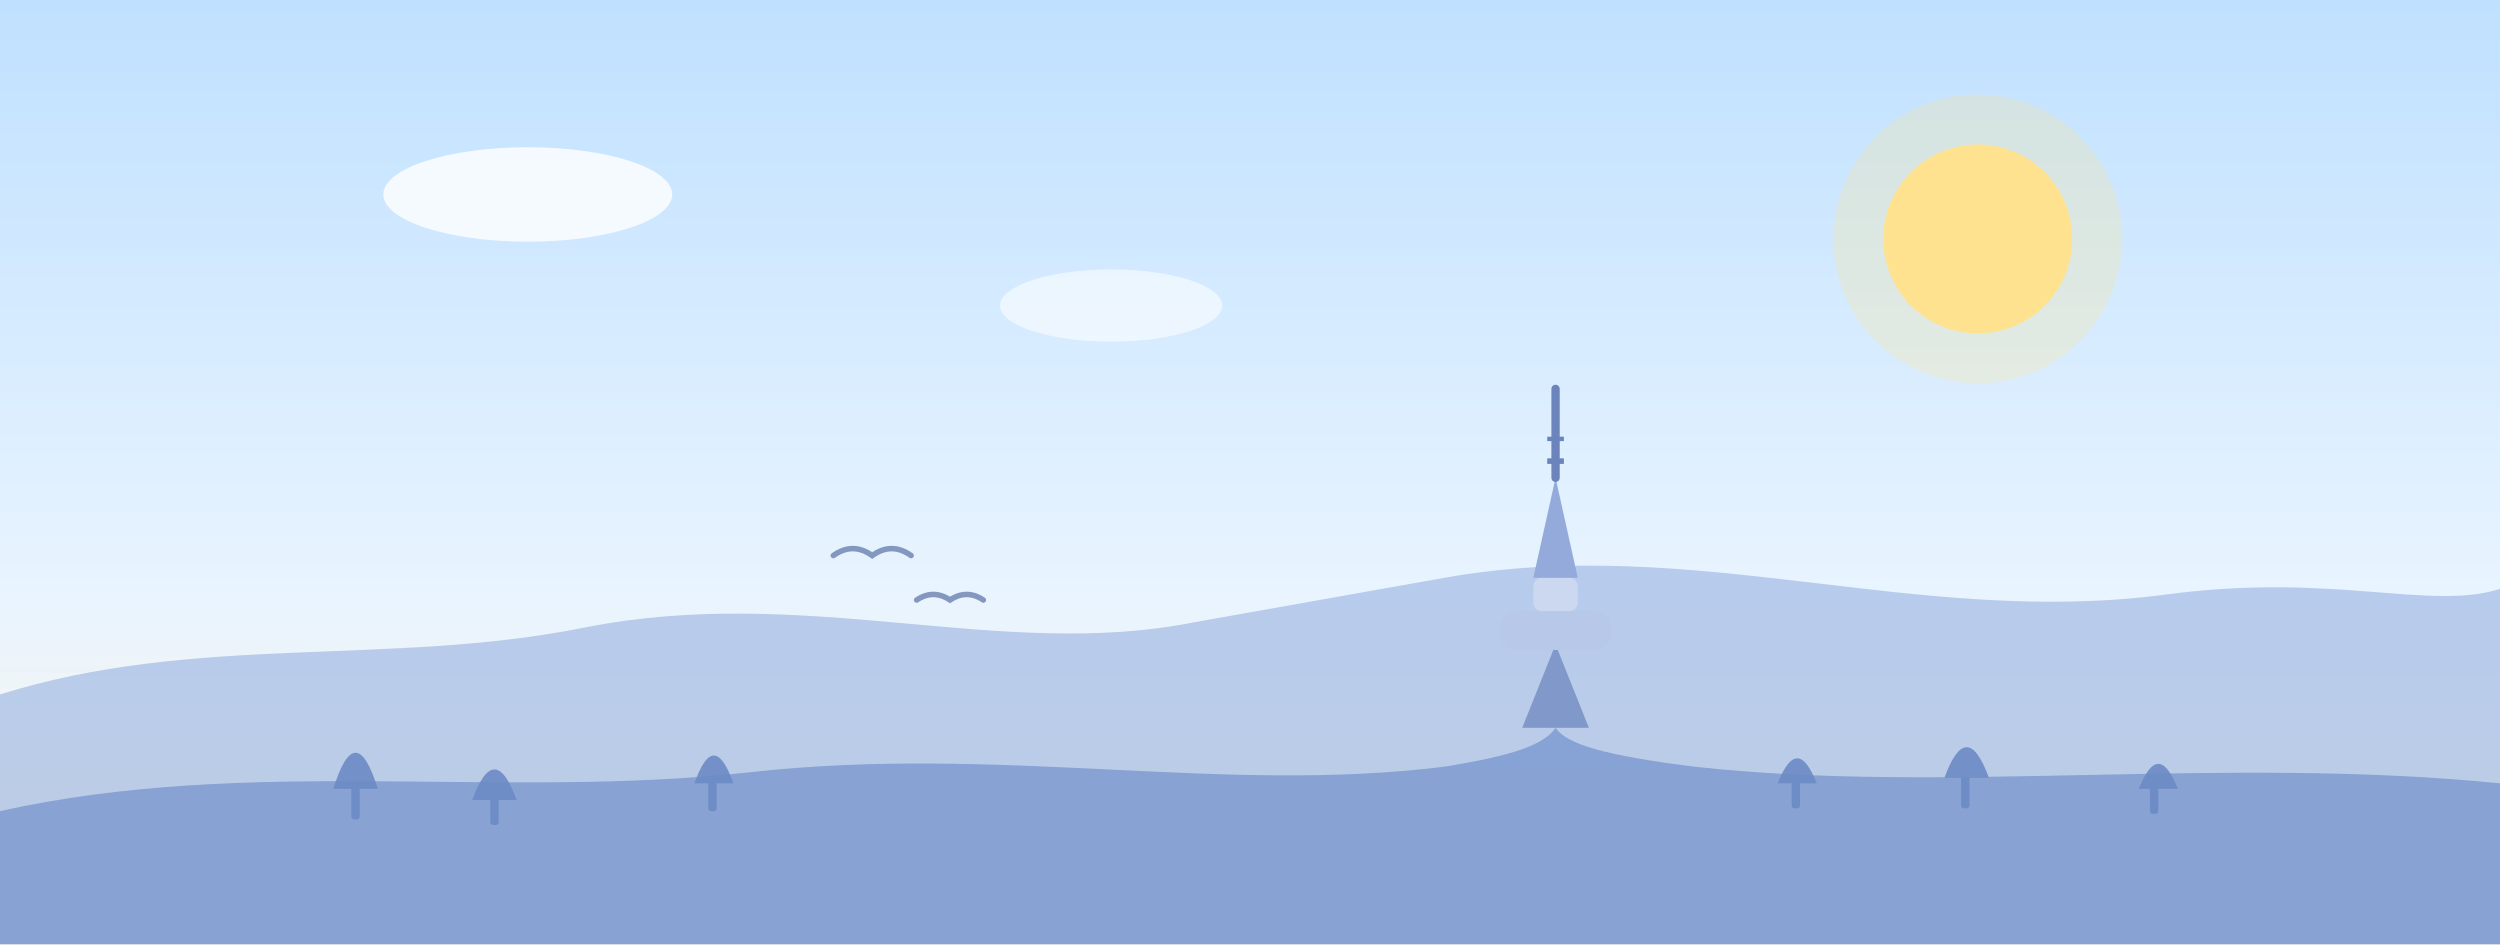
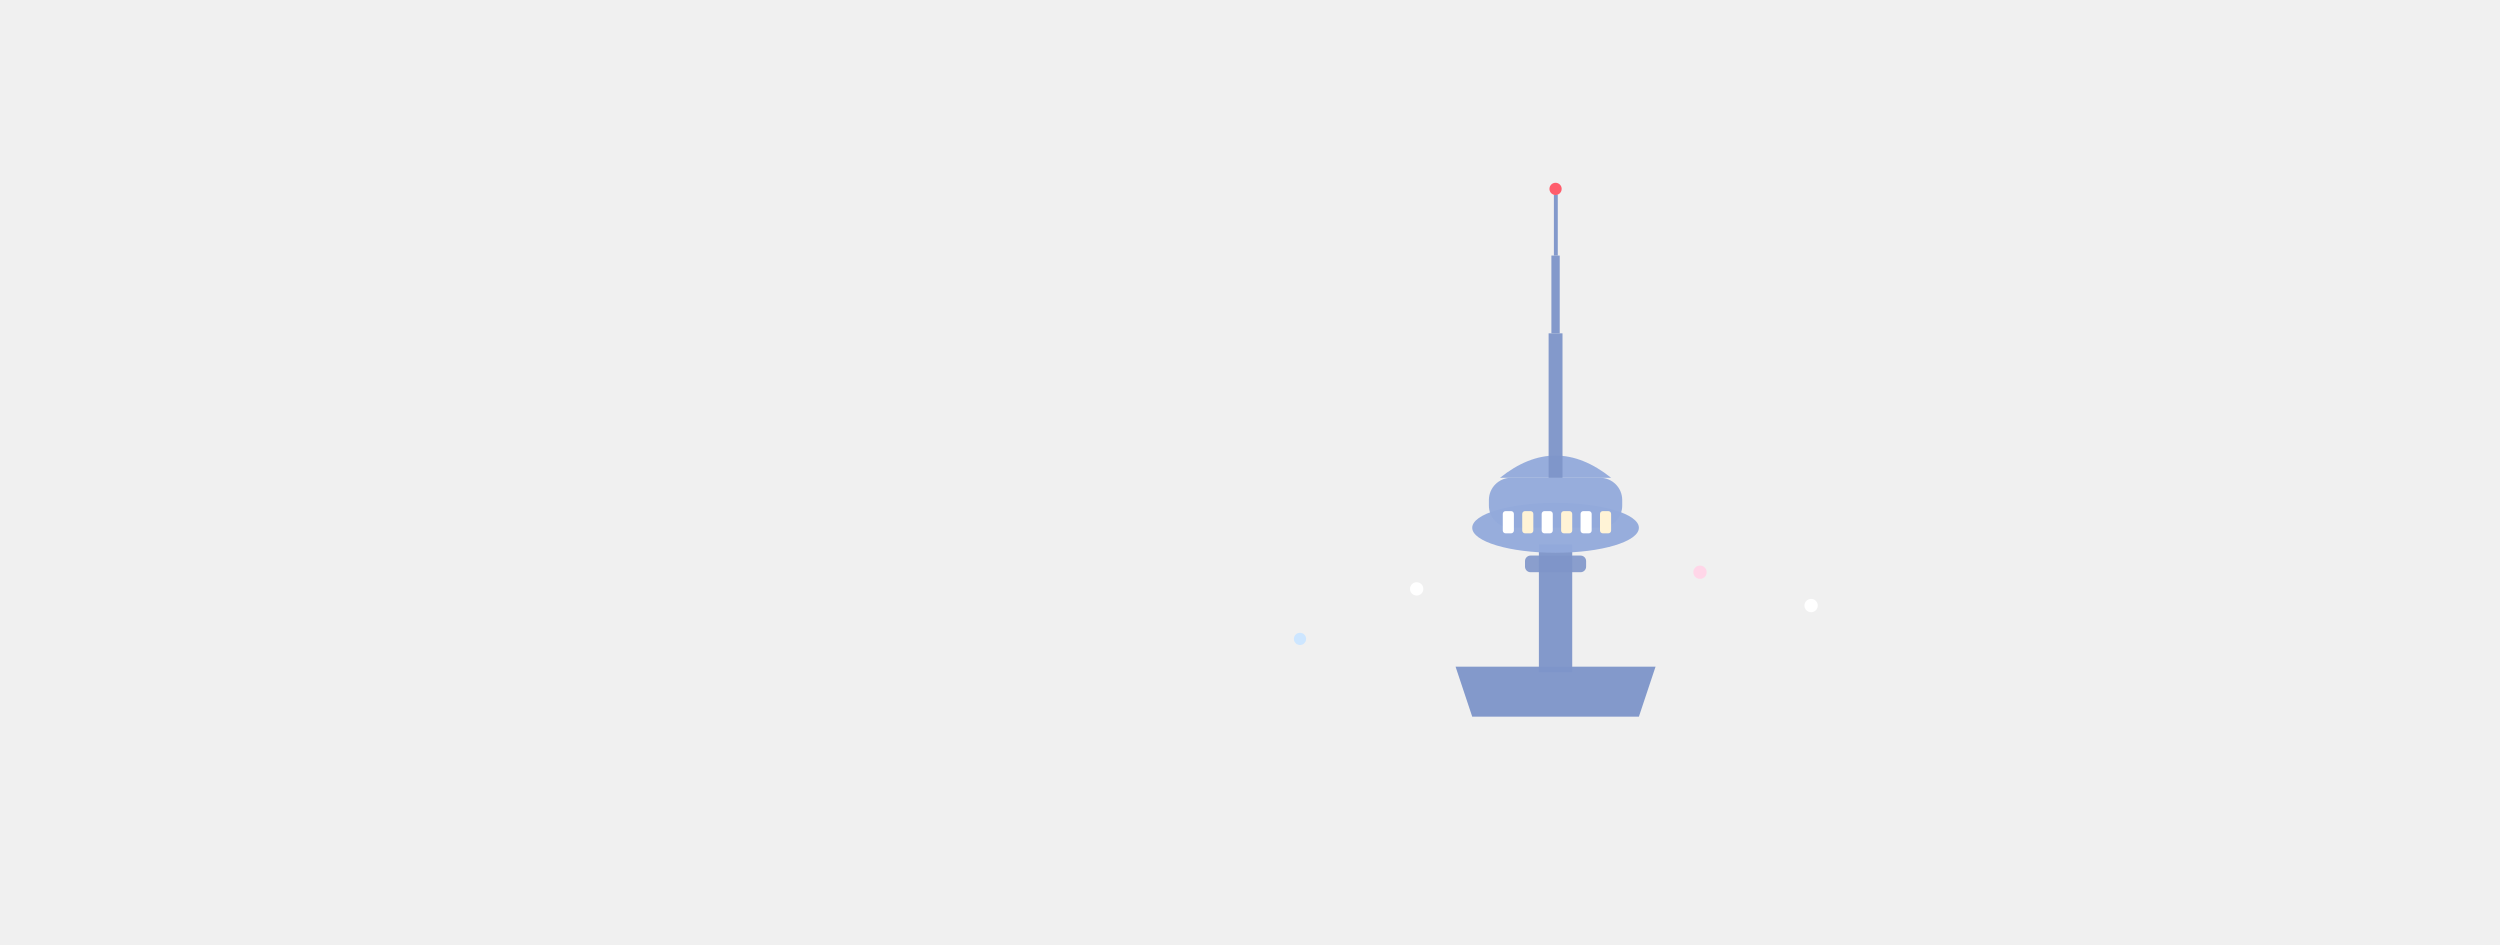
<svg xmlns="http://www.w3.org/2000/svg" viewBox="0 0 900 340" preserveAspectRatio="xMidYMid slice">
-   <defs>
-     <linearGradient id="sky" x1="0" y1="0" x2="0" y2="1">
-       <stop offset="0" stop-color="#BFE0FF" />
-       <stop offset="0.62" stop-color="#E8F4FF" />
-       <stop offset="1" stop-color="#FFF6E6" />
-     </linearGradient>
-   </defs>
-   <rect width="900" height="340" fill="url(#sky)" />
-   <circle cx="712" cy="86" r="34" fill="#FFE28A" opacity="0.95" />
-   <circle cx="712" cy="86" r="52" fill="#FFE28A" opacity="0.25" />
-   <g fill="#FFFFFF" opacity="0.8">
-     <ellipse cx="190" cy="70" rx="52" ry="17">
-       <animate attributeName="cx" values="190;240;190" dur="46s" repeatCount="indefinite" />
-     </ellipse>
-     <ellipse cx="400" cy="110" rx="40" ry="13" opacity="0.7">
-       <animate attributeName="cx" values="400;350;400" dur="60s" repeatCount="indefinite" />
-     </ellipse>
-   </g>
-   <path d="M0 340V250C70 228 140 240 210 226C290 210 360 238 430 224L520 208C610 192 690 226 780 214C840 206 875 220 900 212V340Z" fill="#9DB5E2" opacity="0.65" />
-   <path d="M0 340V292C90 272 180 288 270 278C360 268 440 286 520 276C545 272 556 268 560 262C564 268 578 272 610 276C700 286 800 272 900 282V340Z" fill="#7E9BD0" opacity="0.85" />
-   <g fill="#6B8AC4" opacity="0.9">
-     <path d="M120 284 Q128 258 136 284Z" />
-     <rect x="126.5" y="283" width="3" height="12" rx="1" />
-     <path d="M170 288 Q178 266 186 288Z" />
-     <rect x="176.5" y="287" width="3" height="10" rx="1" />
-     <path d="M250 282 Q257 262 264 282Z" />
-     <rect x="255" y="281" width="3" height="11" rx="1" />
-     <path d="M700 280 Q708 258 716 280Z" />
-     <rect x="706" y="279" width="3" height="12" rx="1" />
-     <path d="M770 284 Q777 266 784 284Z" />
-     <rect x="774" y="283" width="3" height="10" rx="1" />
-     <path d="M640 282 Q647 264 654 282Z" />
-     <rect x="645" y="281" width="3" height="10" rx="1" />
-   </g>
  <g>
-     <path d="M548 262 L560 232 L572 262Z" fill="#7E95C9" opacity="0.95" />
-     <rect x="540" y="220" width="40" height="14" rx="6" fill="#B8C8E8" />
-     <rect x="552" y="208" width="16" height="12" rx="3" fill="#CBD8F0" />
-     <path d="M552 208 L560 172 L568 208Z" fill="#93AADB" />
-     <line x1="560" y1="172" x2="560" y2="140" stroke="#6B84BC" stroke-width="3" stroke-linecap="round" />
-     <line x1="557" y1="166" x2="563" y2="166" stroke="#6B84BC" stroke-width="2" />
-     <line x1="557" y1="158" x2="563" y2="158" stroke="#6B84BC" stroke-width="1.6" />
-   </g>
-   <g stroke="#4E679C" stroke-width="2" fill="none" stroke-linecap="round" opacity="0.65">
-     <path d="M300 200 q7 -5 14 0 q7 -5 14 0">
-       <animateMotion dur="18s" repeatCount="indefinite" path="M0,0 C60,-26 120,-26 200,-2 C-40,-16 -120,-10 -260,6" />
-     </path>
-     <path d="M330 216 q6 -4 12 0 q6 -4 12 0">
-       <animateMotion dur="24s" begin="-8s" repeatCount="indefinite" path="M0,0 C70,-20 140,-20 220,-6 C-50,-12 -140,-6 -280,8" />
-     </path>
+     <path d="M530 258 L590 258 L596 240 L524 240 Z" fill="#7E95C9" opacity="0.95" />
+     <rect x="554" y="196" width="12" height="46" fill="#7E95C9" opacity="0.95" />
+     <rect x="549" y="200" width="22" height="6" rx="2" fill="#7E95C9" opacity="0.9" />
+     <ellipse cx="560" cy="190" rx="30" ry="9" fill="#93AADB" opacity="0.95" />
+     <rect x="536" y="172" width="48" height="18" rx="8" fill="#93AADB" opacity="0.95" />
+     <path d="M540 172 Q560 156 580 172 Z" fill="#93AADB" opacity="0.95" />
+     <rect x="557.5" y="120" width="5" height="52" fill="#7E95C9" opacity="0.95" />
+     <rect x="558.5" y="92" width="3" height="28" fill="#7E95C9" opacity="0.95" />
+     <rect x="559.4" y="70" width="1.4" height="22" fill="#7E95C9" opacity="0.95" />
+     <rect x="541" y="184" width="4" height="8" rx="1" fill="#FFFFFF">
+       <animate attributeName="opacity" values="0;1" dur="0.5s" begin="1s" fill="freeze" />
+     </rect>
+     <rect x="548" y="184" width="4" height="8" rx="1" fill="#FFF3D6">
+       <animate attributeName="opacity" values="0;1" dur="0.5s" begin="1.4s" fill="freeze" />
+     </rect>
+     <rect x="555" y="184" width="4" height="8" rx="1" fill="#FFFFFF">
+       <animate attributeName="opacity" values="0;1" dur="0.5s" begin="1.8s" fill="freeze" />
+     </rect>
+     <rect x="562" y="184" width="4" height="8" rx="1" fill="#FFF3D6">
+       <animate attributeName="opacity" values="0;1" dur="0.5s" begin="2.2s" fill="freeze" />
+     </rect>
+     <rect x="569" y="184" width="4" height="8" rx="1" fill="#FFFFFF">
+       <animate attributeName="opacity" values="0;1" dur="0.5s" begin="2.6s" fill="freeze" />
+     </rect>
+     <rect x="576" y="184" width="4" height="8" rx="1" fill="#FFF3D6">
+       <animate attributeName="opacity" values="0;1" dur="0.5s" begin="3s" fill="freeze" />
+     </rect>
+     <circle cx="560" cy="68" r="2.2" fill="#FF5D6C">
+       <animate attributeName="opacity" values="0.2;1;0.2" dur="1.1s" repeatCount="indefinite" />
+     </circle>
+     <circle cx="510" cy="212" r="2.4" fill="#FFFFFF">
+       <animate attributeName="opacity" values="0.2;1;0.2" dur="1.7s" repeatCount="indefinite" />
+     </circle>
+     <circle cx="612" cy="206" r="2.4" fill="#FFD6E8">
+       <animate attributeName="opacity" values="0.2;1;0.2" dur="2.1s" begin="0.7s" repeatCount="indefinite" />
+     </circle>
+     <circle cx="468" cy="230" r="2.2" fill="#CDE6FF">
+       <animate attributeName="opacity" values="0.2;1;0.2" dur="1.9s" begin="1.2s" repeatCount="indefinite" />
+     </circle>
+     <circle cx="652" cy="218" r="2.4" fill="#FFFFFF">
+       <animate attributeName="opacity" values="0.2;1;0.2" dur="2.4s" begin="0.4s" repeatCount="indefinite" />
+     </circle>
  </g>
</svg>
